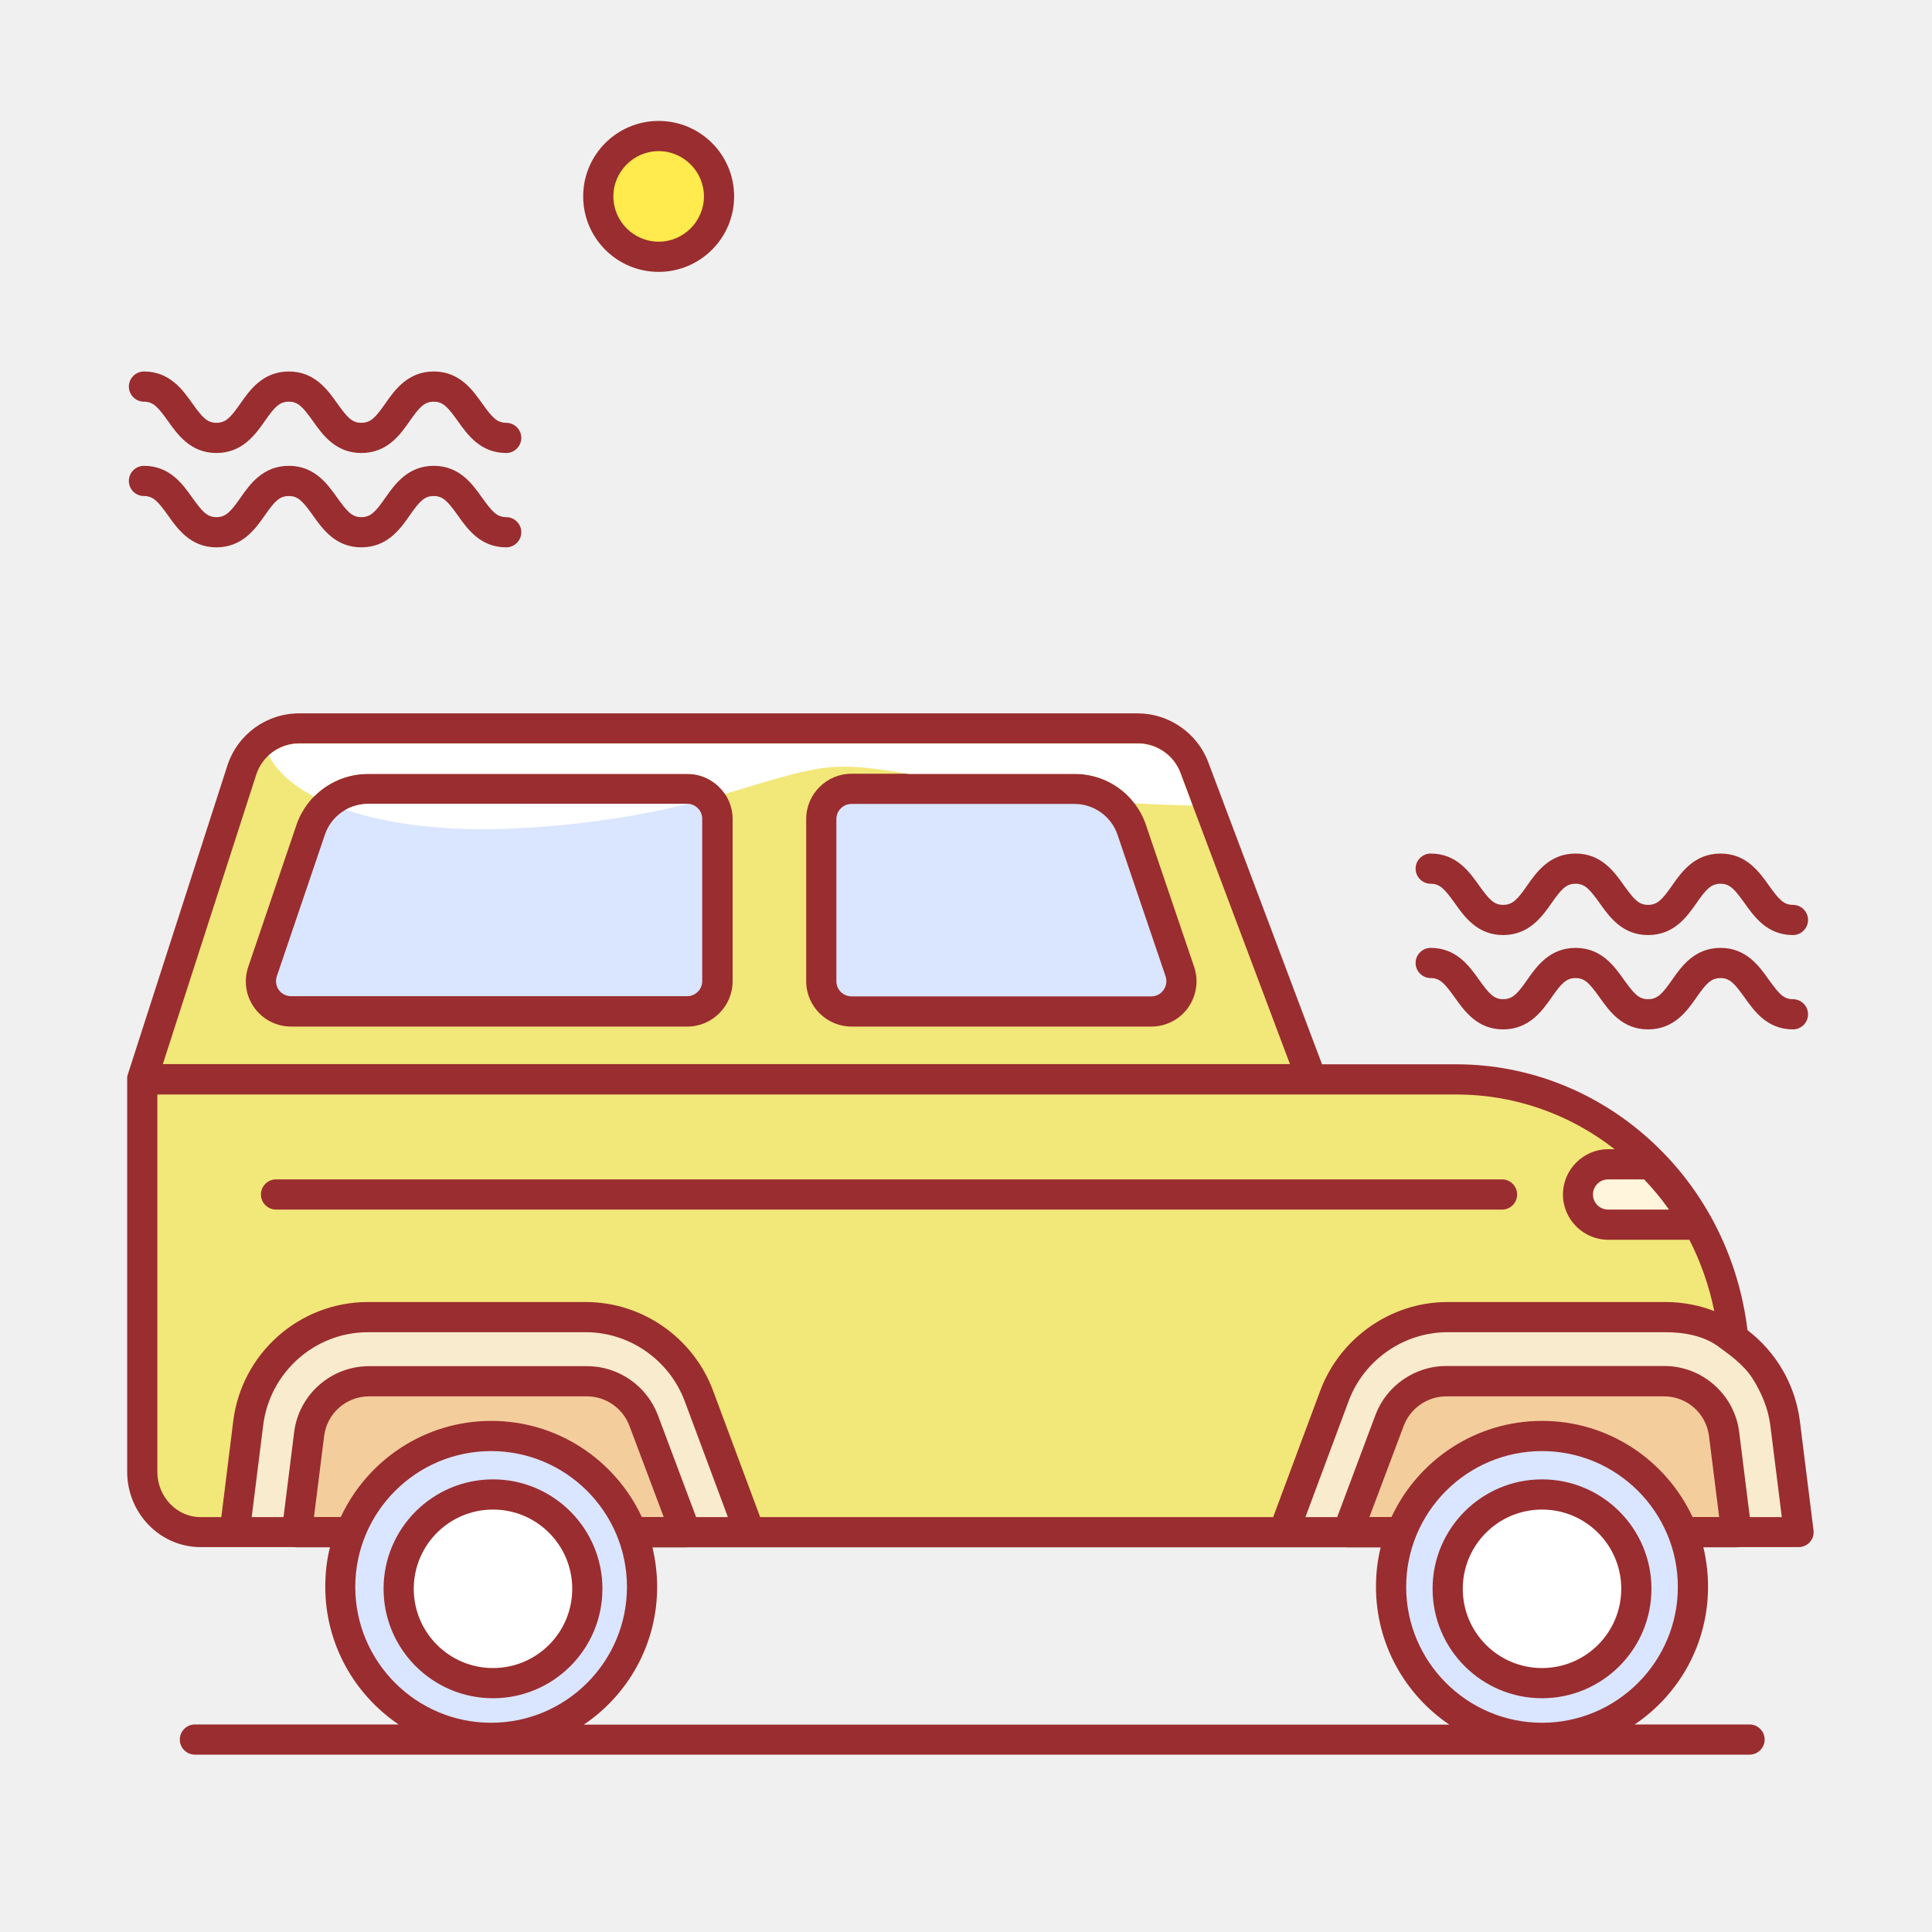
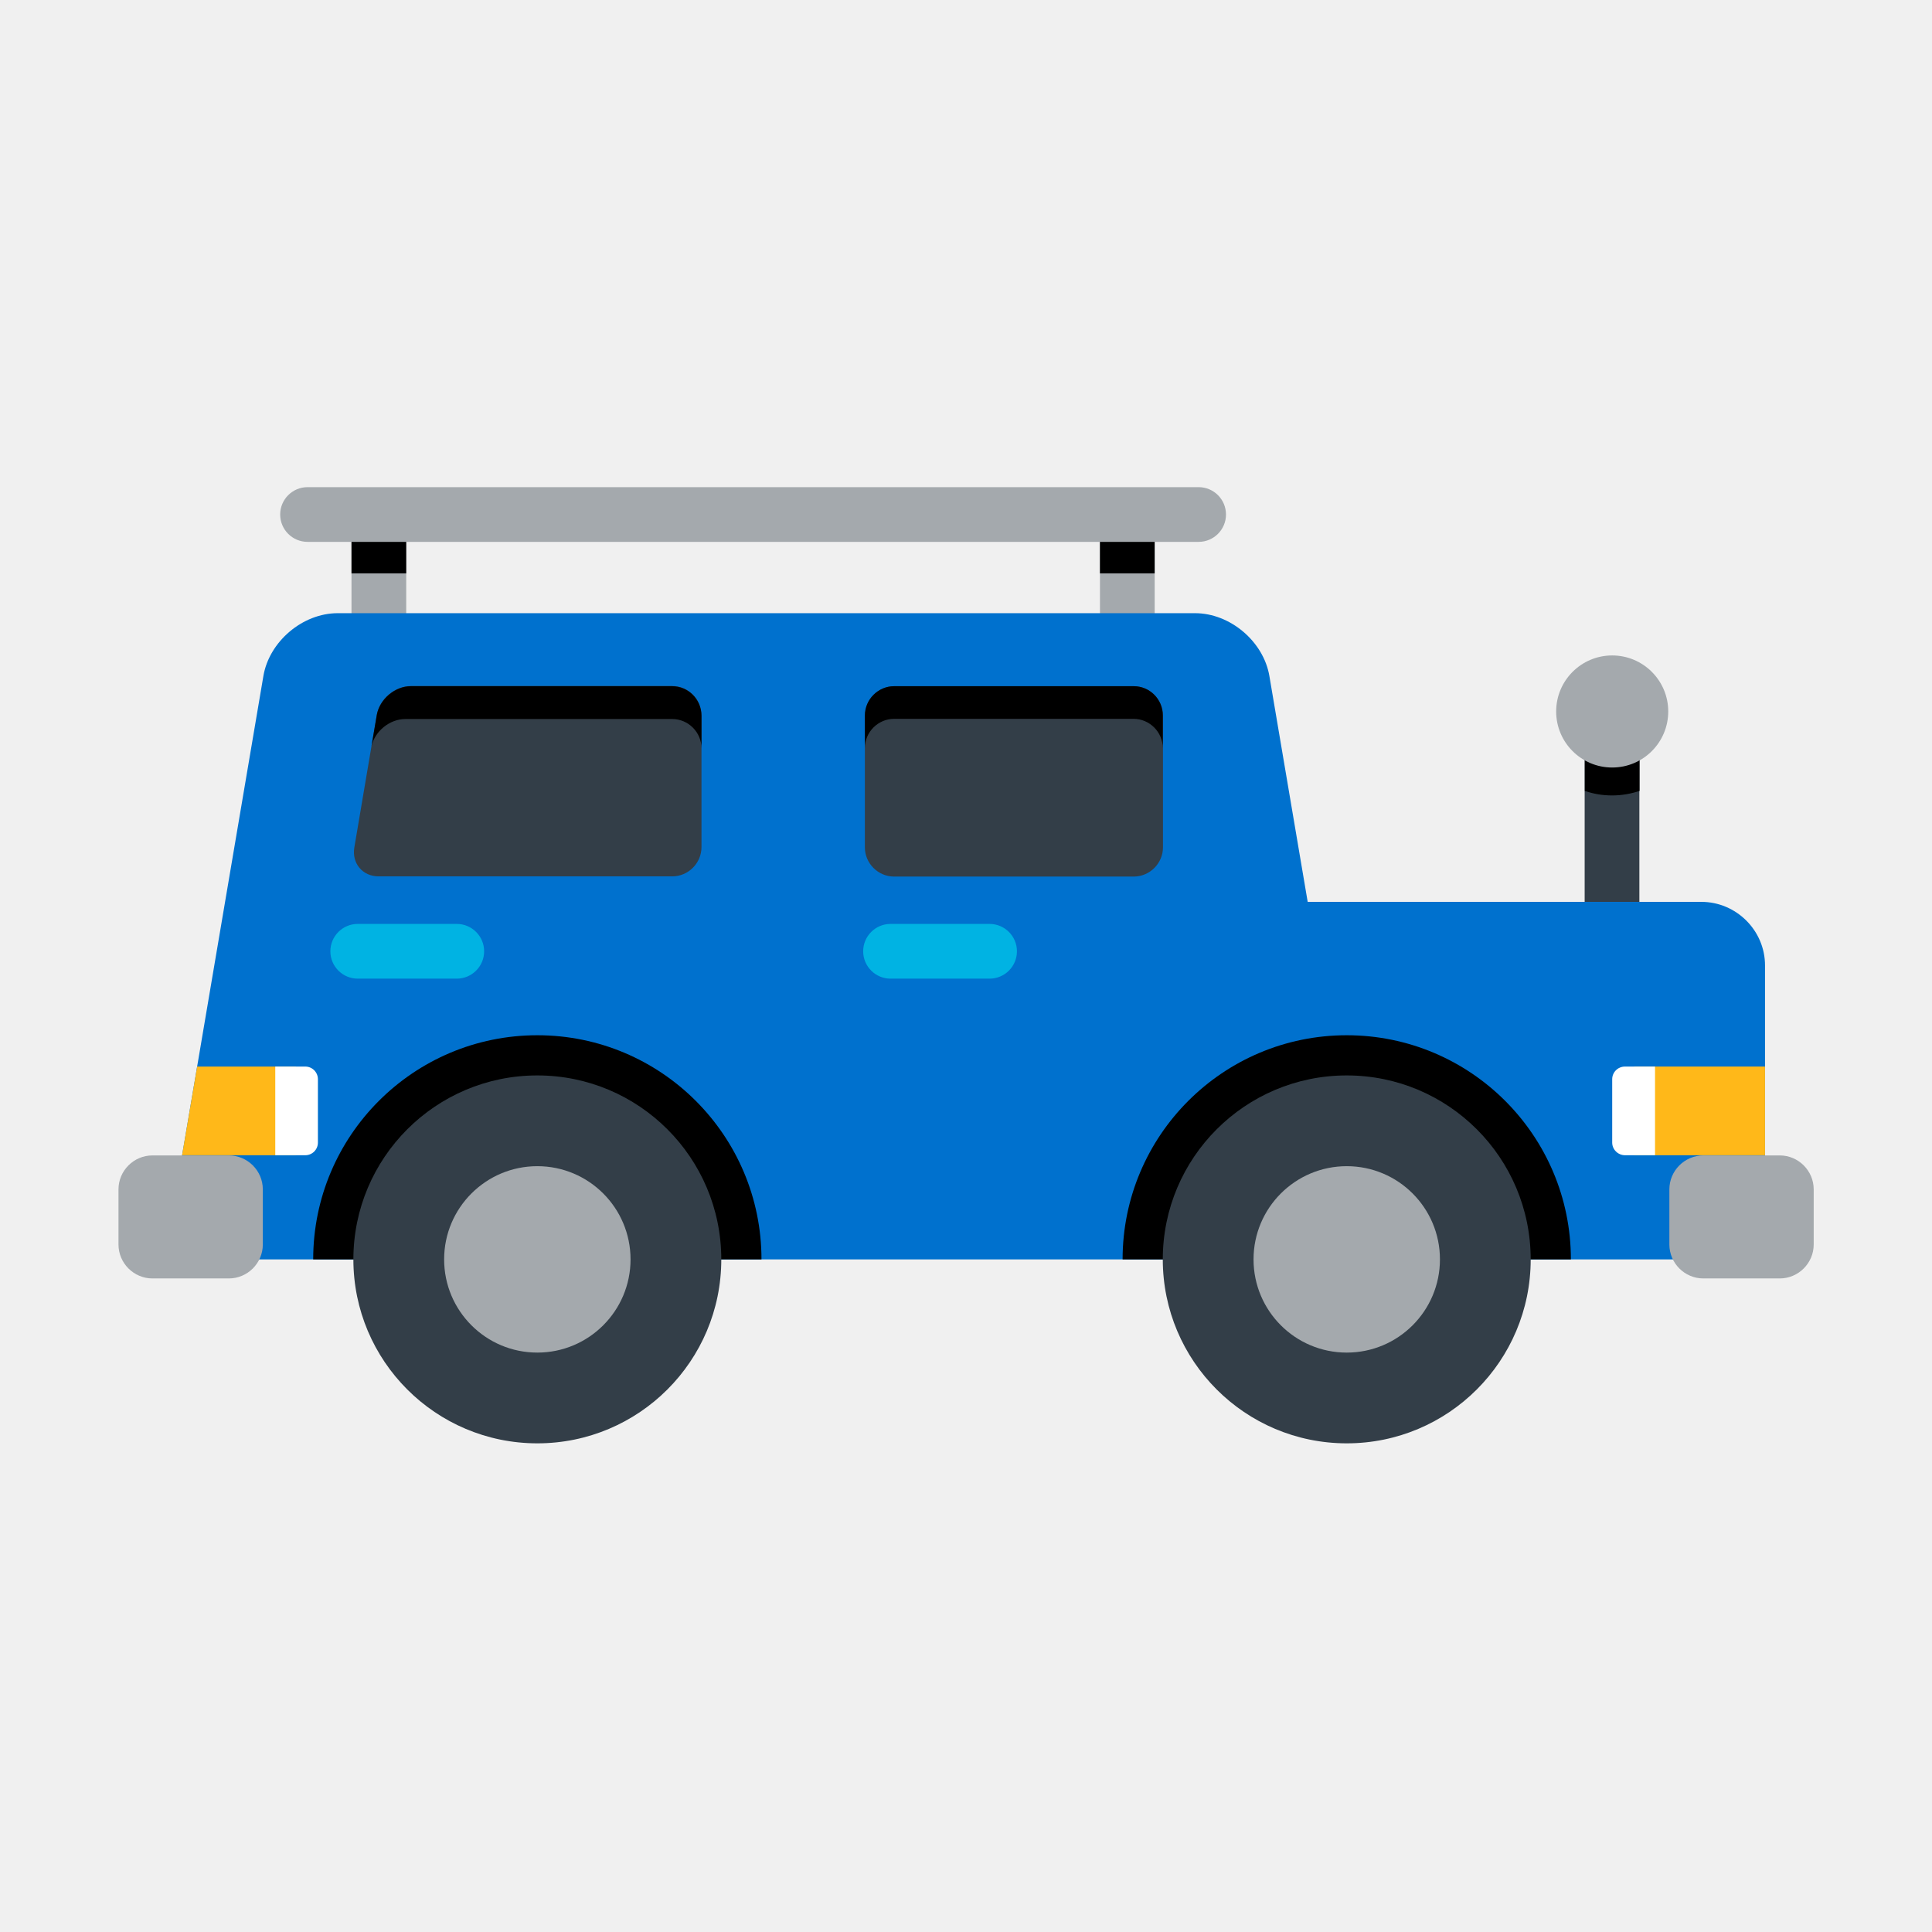
<svg xmlns="http://www.w3.org/2000/svg" viewBox="0 0 1024 1024" class="icon" version="1.1" fill="#000000">
  <g id="SVGRepo_bgCarrier" stroke-width="0" />
  <g id="SVGRepo_tracerCarrier" stroke-linecap="round" stroke-linejoin="round" />
  <g id="SVGRepo_iconCarrier">
-     <path d="M894.4 812.1h-788.2c-17.1 0-30.9-14.3-30.9-32v-208H772c76 0 139.6 59.8 146.9 138.1l6.5 69.9c-0.1 17.6-13.9 32-31 32zM695.3 572h-620l52.9-163.8c4.3-13.2 16.6-22.2 30.5-22.2h444.5c13.3 0 25.3 8.3 29.9 20.7l62.2 165.3z" fill="#F2E779" />
-     <path d="M953.3 812.1l-7.2-57.7c-4-32.1-31.3-56.3-63.5-56.3H767.2c-26.5 0-50.6 16.8-59.9 41.7l-27 72.3h273z" fill="#F9EBCD" />
-     <path d="M920.3 812.1h-206l22.2-59.2c4.7-12.5 16.6-20.8 30-20.8h115.6c16.1 0 29.8 12 31.8 28l6.4 52z" fill="#F4CD9D" />
-     <path d="M920.3 820.1h-206c-2.6 0-5.1-1.3-6.6-3.4-1.5-2.2-1.8-4.9-0.9-7.4L729 750c5.8-15.5 20.9-26 37.5-26h115.6c20.1 0 37.2 15.1 39.7 35l6.5 52c0.3 2.3-0.4 4.6-1.9 6.3-1.6 1.8-3.8 2.8-6.1 2.8z m-194.5-16h185.4l-5.4-43c-1.5-12-11.7-21-23.8-21H766.5c-9.9 0-19 6.3-22.5 15.6l-18.2 48.4z" fill="#9A2D2F" />
-     <path d="M817.3 841.1m-80 0a80 80 0 1 0 160 0 80 80 0 1 0-160 0Z" fill="#DAE5FF" />
-     <path d="M124.3 812.1l7.2-57.7c4-32.1 31.3-56.3 63.5-56.3h115.5c26.5 0 50.6 16.8 59.9 41.7l27 72.3h-273.1z" fill="#F9EBCD" />
-     <path d="M157.3 812.1h206l-22.2-59.2c-4.7-12.5-16.6-20.8-30-20.8h-115.5c-16.1 0-29.8 12-31.8 28l-6.5 52z" fill="#F4CD9D" />
-     <path d="M363.3 820.1h-206c-2.3 0-4.5-1-6-2.7-1.5-1.7-2.2-4-1.9-6.3l6.5-52c2.5-20 19.6-35 39.7-35h115.6c16.6 0 31.6 10.4 37.5 26l22.2 59.2c0.9 2.5 0.6 5.2-0.9 7.4-1.6 2.1-4.1 3.4-6.7 3.4z m-196.9-16h185.4l-18.2-48.4c-3.5-9.3-12.5-15.6-22.5-15.6h-115.5c-12.1 0-22.3 9-23.8 21l-5.4 43z" fill="#9A2D2F" />
-     <path d="M260.3 841.1m-80 0a80 80 0 1 0 160 0 80 80 0 1 0-160 0Z" fill="#DAE5FF" />
-     <path d="M796.2 641.1h-649.9c-4.4 0-8-3.6-8-8s3.6-8 8-8h649.8c4.4 0 8 3.6 8 8s-3.5 8-7.9 8z" fill="#9A2D2F" />
-     <path d="M874.8 617.1h-22.5c-8.8 0-16 7.2-16 16s7.2 16 16 16h46.9c-6.7-11.8-14.9-22.5-24.4-32z" fill="#FFF5DC" />
-     <path d="M364.3 536.1h-210c-11 0-18.7-10.8-15.2-21.1l25.5-75.1c4.4-13 16.6-21.7 30.3-21.7h169.3c8.8 0 16 7.2 16 16v86c0.1 8.7-7.1 15.9-15.9 15.9z" fill="#DAE5FF" />
-     <path d="M364.3 544.1h-210c-7.7 0-15-3.7-19.5-10-4.6-6.4-5.7-14.3-3.2-21.7l25.5-75.1c5.5-16.2 20.8-27.2 37.9-27.2h169.3c13.2 0 24 10.8 24 24v86c0 13.2-10.8 24-24 24z m-169.3-118c-10.3 0-19.5 6.5-22.8 16.3l-25.5 75.1c-0.8 2.5-0.4 5.1 1.1 7.2 1.5 2.1 3.9 3.3 6.5 3.3h209.9c4.4 0 8-3.6 8-8v-86c0-4.4-3.6-8-8-8l-169.2 0.1z" fill="#9A2D2F" />
-     <path d="M610.3 536.1h-159c-8.9 0-16-7.2-16-16v-86c0-8.8 7.2-16 16-16h118.2c13.7 0 25.9 8.7 30.4 21.7l25.5 75.1c3.6 10.4-4.2 21.2-15.1 21.2z" fill="#DAE5FF" />
-     <path d="M610.3 544.1h-159c-13.2 0-24-10.8-24-24v-86c0-13.2 10.8-24 24-24h118.2c17.2 0 32.4 10.9 37.9 27.2l25.5 75.1c2.5 7.4 1.3 15.3-3.2 21.7-4.4 6.2-11.7 10-19.4 10z m-159-118c-4.4 0-8 3.6-8 8v86c0 4.4 3.6 8 8 8h158.9c2.6 0 5-1.2 6.5-3.4 1.5-2.1 1.9-4.7 1.1-7.2l-25.5-75.1c-3.3-9.7-12.5-16.3-22.8-16.3H451.3z" fill="#9A2D2F" />
-     <path d="M261.3 842.1m-50 0a50 50 0 1 0 100 0 50 50 0 1 0-100 0Z" fill="#FFFFFF" />
-     <path d="M261.3 900.1c-32 0-58-26-58-58s26-58 58-58 58 26 58 58-26 58-58 58z m0-100c-23.2 0-42 18.8-42 42s18.8 42 42 42 42-18.8 42-42-18.8-42-42-42z" fill="#9A2D2F" />
-     <path d="M817.3 842.1m-50 0a50 50 0 1 0 100 0 50 50 0 1 0-100 0Z" fill="#FFFFFF" />
-     <path d="M817.3 900.1c-32 0-58-26-58-58s26-58 58-58 58 26 58 58-26 58-58 58z m0-100c-23.2 0-42 18.8-42 42s18.8 42 42 42 42-18.8 42-42-18.8-42-42-42zM76.3 212.9c5 0 7.5 3 12.7 10.2 5.1 7.2 12 17 25.7 17s20.7-9.8 25.7-17c5.1-7.3 7.7-10.2 12.7-10.2s7.5 3 12.7 10.2c5.1 7.2 12 17 25.7 17 13.8 0 20.7-9.8 25.7-17 5.1-7.3 7.7-10.2 12.7-10.2s7.5 3 12.7 10.2c5.1 7.2 12 17 25.7 17 4.4 0 8-3.6 8-8s-3.6-8-8-8c-5 0-7.5-3-12.7-10.2-5.1-7.2-12-17-25.7-17s-20.7 9.8-25.7 17c-5.1 7.3-7.7 10.2-12.7 10.2s-7.5-3-12.7-10.2c-5.1-7.2-12-17-25.7-17s-20.7 9.8-25.7 17c-5.1 7.3-7.7 10.2-12.7 10.2s-7.5-3-12.7-10.2c-5.1-7.2-12-17-25.7-17-4.4 0-8 3.6-8 8s3.6 8 8 8zM76.3 262.9c5 0 7.5 3 12.7 10.2 5.1 7.2 12 17 25.7 17s20.7-9.8 25.7-17c5.1-7.3 7.7-10.2 12.7-10.2s7.5 3 12.7 10.2c5.1 7.2 12 17 25.7 17 13.8 0 20.7-9.8 25.7-17 5.1-7.3 7.7-10.2 12.7-10.2s7.5 3 12.7 10.2c5.1 7.2 12 17 25.7 17 4.4 0 8-3.6 8-8s-3.6-8-8-8c-5 0-7.5-3-12.7-10.2-5.1-7.2-12-17-25.7-17s-20.7 9.8-25.7 17c-5.1 7.3-7.7 10.2-12.7 10.2s-7.5-3-12.7-10.2c-5.1-7.2-12-17-25.7-17s-20.7 9.8-25.7 17c-5.1 7.3-7.7 10.2-12.7 10.2s-7.5-3-12.7-10.2c-5.1-7.2-12-17-25.7-17-4.4 0-8 3.6-8 8 0 4.5 3.6 8 8 8zM758.3 468.4c5 0 7.5 3 12.7 10.2 5.1 7.2 12 17 25.7 17s20.7-9.8 25.7-17c5.1-7.3 7.7-10.2 12.7-10.2s7.5 3 12.7 10.2c5.1 7.2 12 17 25.7 17 13.8 0 20.7-9.8 25.7-17 5.1-7.3 7.7-10.2 12.7-10.2s7.5 3 12.7 10.2c5.1 7.2 12 17 25.7 17 4.4 0 8-3.6 8-8s-3.6-8-8-8c-5 0-7.5-3-12.7-10.2-5.1-7.2-12-17-25.7-17s-20.7 9.8-25.7 17c-5.1 7.3-7.7 10.2-12.7 10.2s-7.5-3-12.7-10.2c-5.1-7.2-12-17-25.7-17s-20.7 9.8-25.7 17c-5.1 7.3-7.7 10.2-12.7 10.2s-7.5-3-12.7-10.2c-5.1-7.2-12-17-25.7-17-4.4 0-8 3.6-8 8s3.6 8 8 8zM758.3 518.4c5 0 7.5 3 12.7 10.2 5.1 7.2 12 17 25.7 17s20.7-9.8 25.7-17c5.1-7.3 7.7-10.2 12.7-10.2s7.5 3 12.7 10.2c5.1 7.2 12 17 25.7 17 13.8 0 20.7-9.8 25.7-17 5.1-7.3 7.7-10.2 12.7-10.2s7.5 3 12.7 10.2c5.1 7.2 12 17 25.7 17 4.4 0 8-3.6 8-8s-3.6-8-8-8c-5 0-7.5-3-12.7-10.2-5.1-7.2-12-17-25.7-17s-20.7 9.8-25.7 17c-5.1 7.3-7.7 10.2-12.7 10.2s-7.5-3-12.7-10.2c-5.1-7.2-12-17-25.7-17s-20.7 9.8-25.7 17c-5.1 7.3-7.7 10.2-12.7 10.2s-7.5-3-12.7-10.2c-5.1-7.2-12-17-25.7-17-4.4 0-8 3.6-8 8s3.6 8 8 8z" fill="#9A2D2F" />
-     <path d="M349.1 104.1m-32 0a32 32 0 1 0 64 0 32 32 0 1 0-64 0Z" fill="#FFEB4D" />
-     <path d="M349.1 144.1c-22.1 0-40-17.9-40-40s17.9-40 40-40 40 17.9 40 40-18 40-40 40z m0-64c-13.2 0-24 10.8-24 24s10.8 24 24 24 24-10.8 24-24-10.8-24-24-24z" fill="#9A2D2F" />
-     <path d="M961.2 811.1l-7.2-57.7c-2.5-19.9-12.9-37-27.8-48.4-4.6-38.1-22.1-73.1-49.7-99-28.7-27-65.9-41.9-104.7-41.9h-71.1L640.4 404c-5.8-15.5-20.9-25.9-37.4-25.9h-444.4c-17.4 0-32.7 11.1-38.1 27.7l-52.8 163.8c-0.2 0.5-0.2 0.9-0.3 1.4v209c0 22.1 17.5 40 38.9 40h68.6c-1.7 6.7-2.5 13.8-2.5 21 0 30.4 15.5 57.2 38.9 73h-108c-4.4 0-8 3.6-8 8s3.6 8 8 8h824c4.4 0 8-3.6 8-8s-3.6-8-8-8h-60.9c23.5-15.8 38.9-42.6 38.9-73 0-7.2-0.9-14.3-2.5-21h50.5c2.3 0 4.5-1 6-2.7s2.2-3.9 1.9-6.2z m-76.6-170h-32.3c-4.4 0-8-3.6-8-8s3.6-8 8-8h19.1c4.8 5 9.2 10.3 13.2 16z m-748.8-230.5c3.2-9.9 12.4-16.6 22.8-16.6h444.5c9.9 0 19 6.2 22.5 15.5l58.1 154.5h-597.4l49.5-153.4z m-12.2 342.8l-6.3 50.7h-11c-12.6 0-22.9-10.8-22.9-24v-200H772c30.4 0 59.7 10.2 83.8 29h-3.4c-13.2 0-24 10.8-24 24s10.8 24 24 24h43c6.1 11.9 10.5 24.6 13.2 37.8-8-3.1-16.8-4.8-25.8-4.8H767.2c-29.8 0-56.9 18.9-67.4 46.9l-25 67.1H402.9l-25-67.1c-10.5-28.1-37.6-46.9-67.4-46.9H195c-36.3 0-67 27.2-71.4 63.3z m9.8 50.7l6.1-48.7c3.5-28.1 27.4-49.3 55.5-49.3h115.5c23.2 0 44.2 14.7 52.4 36.5l22.9 61.5h-45.6c-14-30.1-44.5-51-79.8-51s-65.8 20.9-79.8 51h-47.2z m54.9 37c0-39.7 32.3-72 72-72s72 32.3 72 72-32.3 72-72 72-72-32.3-72-72z m121.1 73c23.5-15.8 38.9-42.6 38.9-73 0-7.2-0.9-14.3-2.5-21h386c-1.7 6.7-2.5 13.8-2.5 21 0 30.4 15.5 57.2 38.9 73H309.4z m507.9-1c-39.7 0-72-32.3-72-72s32.3-72 72-72 72 32.3 72 72-32.3 72-72 72z m79.8-109c-14-30.1-44.5-51-79.8-51s-65.8 20.9-79.8 51h-45.6l22.9-61.5c8.1-21.8 29.2-36.5 52.4-36.5h115.5c10.3 0 20.7 2 28.5 7.9 4.8 3.6 12.7 8.9 17.6 16.5 4.7 7.4 8.3 15.7 9.5 24.9l6.1 48.7h-47.3z" fill="#9A2D2F" />
-     <path d="M601.4 425.8c9.6 0.5 19.9 0.9 30.7 1.2l-6.5-17.4c-3.5-9.3-12.5-15.5-22.5-15.5h-444.5c-6.1 0-11.8 2.3-16.1 6.2 3.8 8 11.9 15.5 23.9 21.9 7.4-7.5 17.6-12 28.6-12h169.3c8.3 0 15.6 4.2 19.9 10.6 20-5.8 35.5-11.2 51.1-13.6 13.6-2 27.8-0.2 46.2 3h88a39.7 39.7 0 0 1 31.9 15.6zM272.8 439.1c39.2-2 68.2-7.2 91.4-13H195c-4.2 0-8.3 1.1-11.8 3.1 22.2 7.5 52.5 11.7 89.6 9.9z" fill="#FFFFFF" />
+     <path d="M200.8 353.9c-8 0-14.5-6.5-14.5-14.5v-60.9c0-8 6.5-14.5 14.5-14.5s14.5 6.5 14.5 14.5v60.9c0 8-6.5 14.5-14.5 14.5z" fill="#A4A9AD" />
+     <path d="M200.8 263.9c-8 0-14.5 6.5-14.5 14.5v25.5h29v-25.5c0-8-6.5-14.5-14.5-14.5z" fill="" />
+     <path d="M597.5 353.9c-8 0-14.5-6.5-14.5-14.5v-60.9c0-8 6.5-14.5 14.5-14.5s14.5 6.5 14.5 14.5v60.9c0 8-6.4 14.5-14.5 14.5z" fill="#A4A9AD" />
+     <path d="M597.5 263.9c-8 0-14.5 6.5-14.5 14.5v25.5h29v-25.5c0-8-6.4-14.5-14.5-14.5z" fill="" />
+     <path d="M635.3 287.2H163c-8 0-14.5-6.5-14.5-14.5s6.5-14.5 14.5-14.5h472.3c8 0 14.5 6.5 14.5 14.5s-6.5 14.5-14.5 14.5z" fill="#A4A9AD" />
+     <path d="M839.9 390h29v91.6h-29z" fill="#333E48" />
+     <path d="M840 390v29.2c4.6 1.6 9.4 2.4 14.5 2.4s10-0.9 14.5-2.4V390h-29z" fill="" />
+     <path d="M854.5 377.1m-29.7 0a29.7 29.7 0 1 0 59.4 0 29.7 29.7 0 1 0-59.4 0Z" fill="#A4A9AD" />
+     <path d="M901.7 478H693.1l-20.3-119.7C669.7 340 652 325 633.4 325H179c-18.6 0-36.3 15-39.4 33.3L92.8 634.2c-3.1 18.3 9.5 33.3 28.1 33.3h780.8c18.6 0 33.8-15.2 33.8-33.8v-122c0-18.5-15.2-33.7-33.8-33.7z" fill="#0071CE" />
+     <path d="M866.2 565.3h69.3v47h-69.3z" fill="#FFB819" />
+     <path d="M877.2 612.3h-15.9c-3.7 0-6.8-3-6.8-6.7V572c0-3.7 3-6.7 6.8-6.7h15.9v47z" fill="#FFFFFF" />
+     <path d="M104.5 565.3l-8 47h60.3v-47z" fill="#FFB819" />
+     <path d="M145.9 612.3h15.9c3.7 0 6.7-3 6.7-6.7V572c0-3.7-3-6.7-6.7-6.7h-15.9v47z" fill="#FFFFFF" />
+     <path d="M403.6 667.5c0-65.6-53.2-118.8-118.8-118.8S166 601.9 166 667.5h237.6z" fill="" />
+     <path d="M284.8 667.5m-97.5 0a97.5 97.5 0 1 0 195 0 97.5 97.5 0 1 0-195 0Z" fill="#333E48" />
+     <path d="M284.8 667.5m-49.4 0a49.4 49.4 0 1 0 98.8 0 49.4 49.4 0 1 0-98.8 0Z" fill="#A4A9AD" />
+     <path d="M832.6 667.5c0-65.6-53.2-118.8-118.8-118.8S595 601.9 595 667.5h237.6z" fill="" />
+     <path d="M713.8 667.5m-97.5 0a97.5 97.5 0 1 0 195 0 97.5 97.5 0 1 0-195 0Z" fill="#333E48" />
+     <path d="M713.8 667.5m-49.4 0a49.4 49.4 0 1 0 98.8 0 49.4 49.4 0 1 0-98.8 0Z" fill="#A4A9AD" />
+     <path d="M961.3 659.6c0 9.9-8.1 18-18 18h-40.5c-9.9 0-18-8.1-18-18v-29.2c0-9.9 8.1-18 18-18h40.5c9.9 0 18 8.1 18 18v29.2zM139.3 659.6c0 9.9-8.1 18-18 18H80.8c-9.9 0-18-8.1-18-18v-29.2c0-9.9 8.1-18 18-18h40.5c9.9 0 18 8.1 18 18v29.2z" fill="#A4A9AD" />
+     <path d="M458.5 379.2c0-8.5 7-15.5 15.5-15.5h126.9c8.5 0 15.5 7 15.5 15.5v69.9c0 8.5-7 15.5-15.5 15.5h-127c-8.5 0-15.5-7-15.5-15.5v-69.9zM199.7 378.9c1.4-8.4 9.6-15.3 18.1-15.3h138.5c8.5 0 15.5 7 15.5 15.5V449c0 8.5-7 15.5-15.5 15.5H200.7c-8.5 0-14.3-6.9-12.9-15.3l11.9-70.3z" fill="#333E48" />
+     <path d="M524.5 518.7H472c-8 0-14.5-6.5-14.5-14.5s6.5-14.5 14.5-14.5h52.5c8 0 14.5 6.5 14.5 14.5s-6.5 14.5-14.5 14.5zM242.1 518.7h-52.5c-8 0-14.5-6.5-14.5-14.5s6.5-14.5 14.5-14.5h52.5c8 0 14.5 6.5 14.5 14.5s-6.5 14.5-14.5 14.5z" fill="#00B3E3" />
+     <path d="M600.9 363.7h-127c-8.5 0-15.5 7-15.5 15.5v17.3c0-8.5 7-15.5 15.5-15.5h126.9c8.5 0 15.5 7 15.5 15.5v-17.3c0-8.6-6.9-15.5-15.4-15.5zM356.2 363.7H217.8c-8.5 0-16.6 6.9-18.1 15.3l-2.8 16.5c1.8-8 9.7-14.4 17.9-14.4h141.5c8.5 0 15.5 7 15.5 15.5v-17.3c-0.1-8.7-7-15.6-15.6-15.6z" fill="" />
  </g>
</svg>
